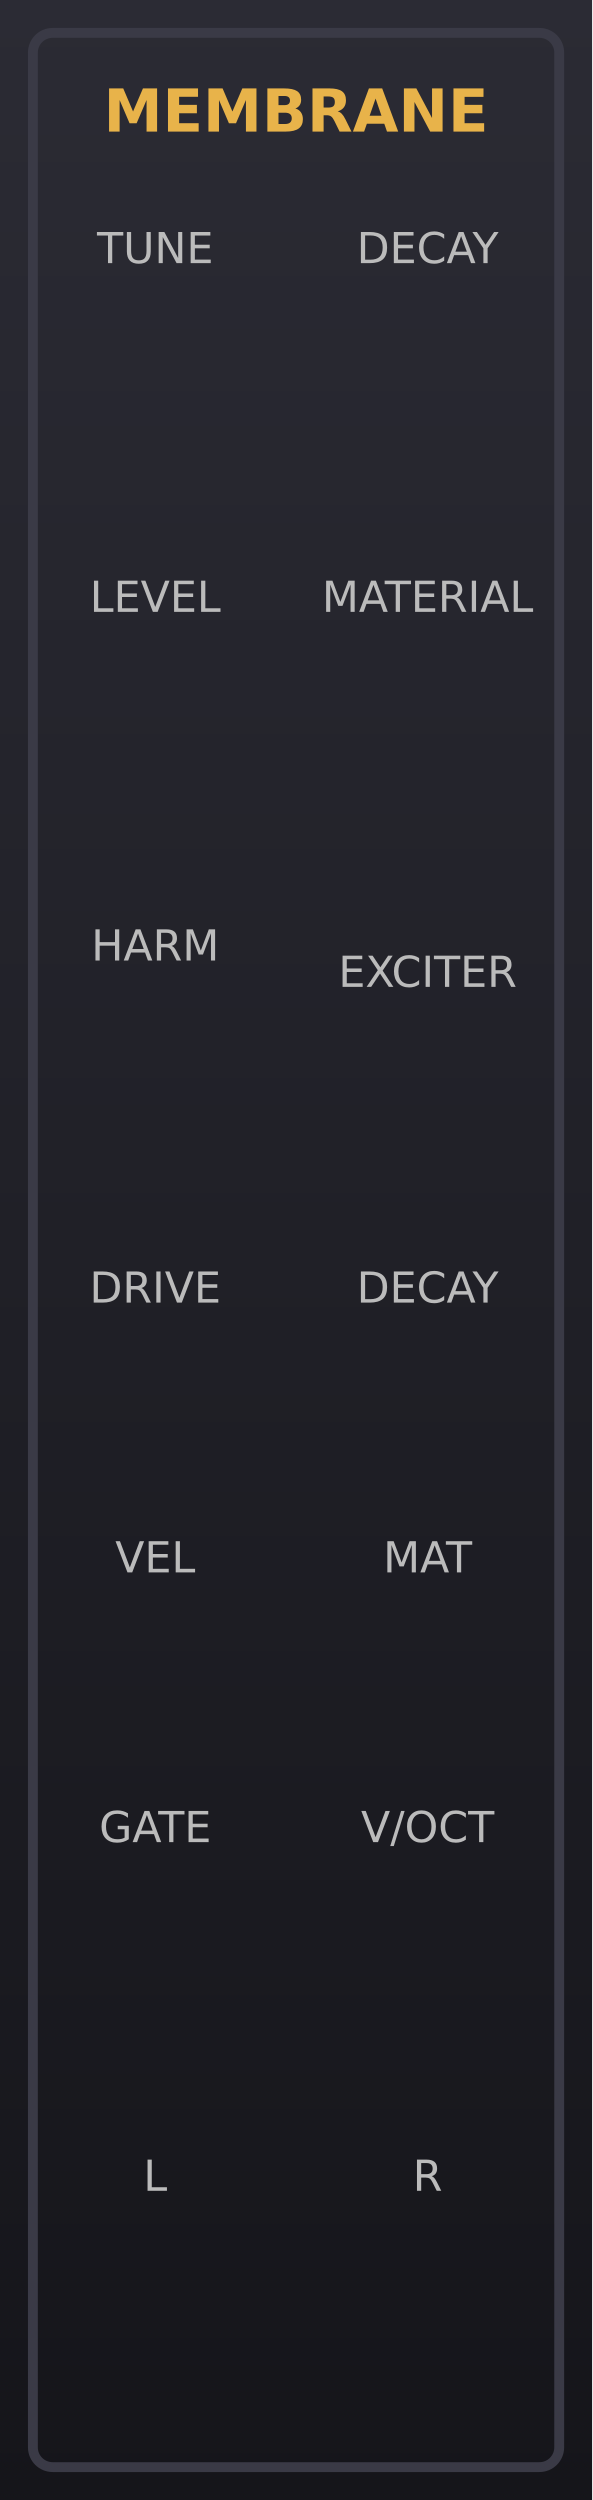
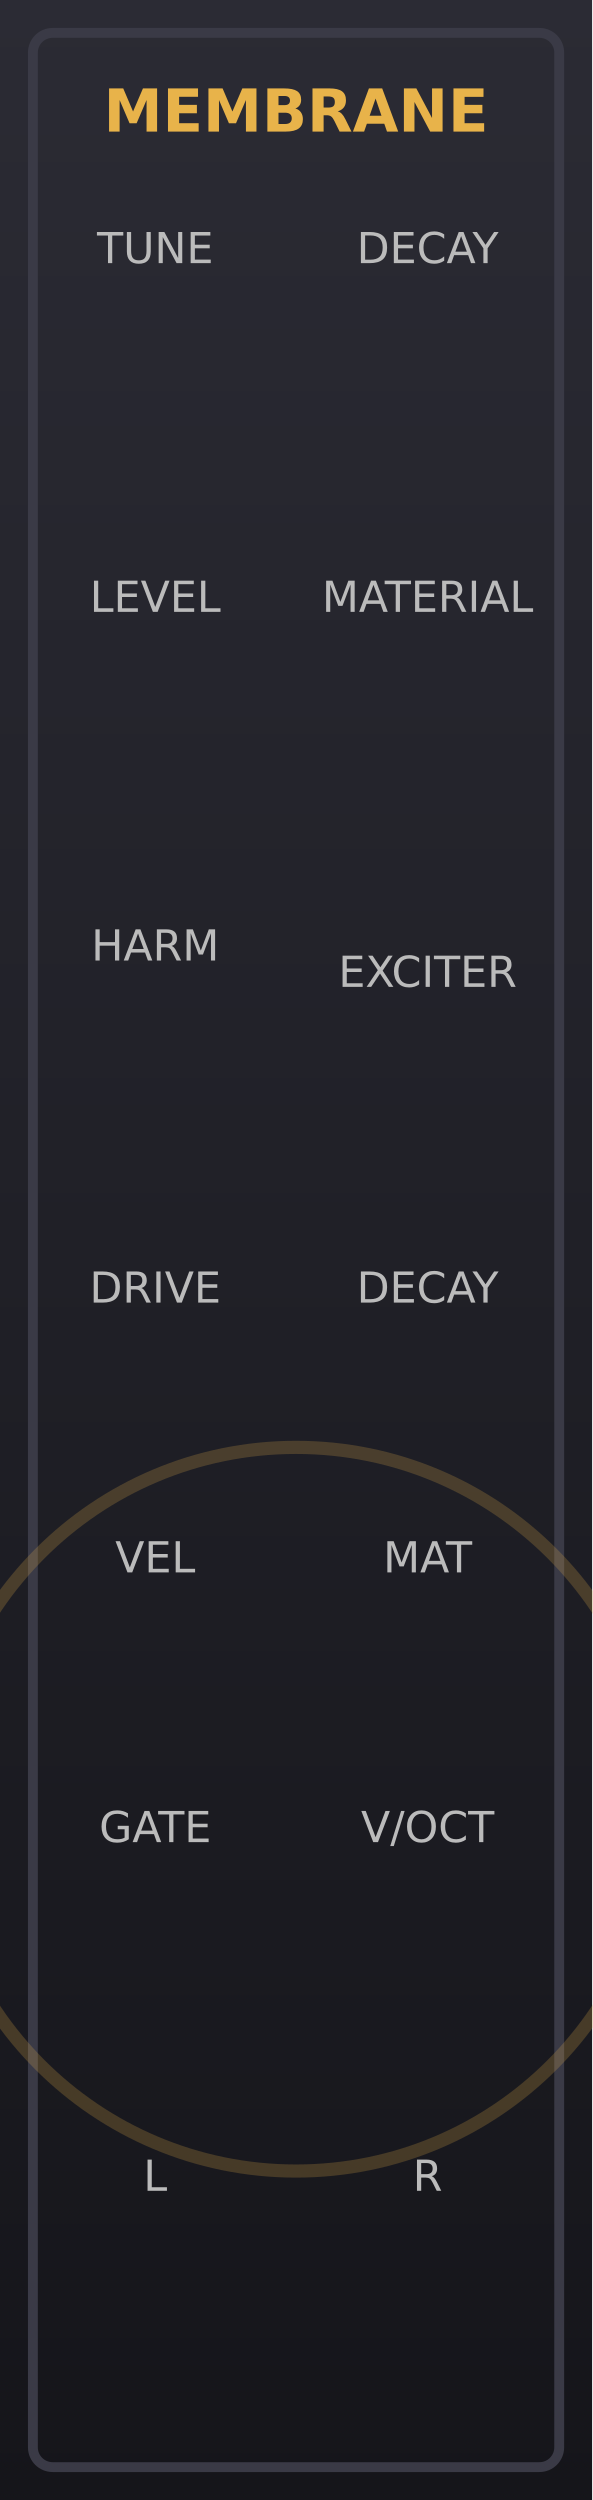
<svg xmlns="http://www.w3.org/2000/svg" width="90" height="380" viewBox="0 0 90 380" version="1.1" id="svg17">
  <defs id="defs2">
    <linearGradient id="bg" x1="0" y1="0" x2="0" y2="1">
      <stop offset="0" stop-color="#2b2b34" id="stop1" />
      <stop offset="1" stop-color="#15151a" id="stop2" />
    </linearGradient>
  </defs>
  <rect x="0" y="0" width="90" height="380" fill="url(#bg)" id="rect2" />
  <rect x="5" y="5" width="80" height="370" rx="3" fill="none" stroke="#3a3a46" stroke-width="1.5" id="rect3" />
+   <circle cx="45" cy="275" r="55" fill="none" stroke="#e8b34a" stroke-opacity="0.22" stroke-width="2" id="circle3" />
  <path d="m 16.578,13.439 h 2.153 l 1.494,3.511 1.503,-3.511 h 2.149 V 20 h -1.6 V 15.201 L 20.766,18.739 H 19.694 L 18.182,15.201 V 20 h -1.604 z m 8.956,0 h 4.566 v 1.279 h -2.874 v 1.222 h 2.703 v 1.279 h -2.703 v 1.503 h 2.971 V 20 h -4.663 z m 6.148,0 h 2.153 l 1.494,3.511 1.503,-3.511 h 2.149 V 20 H 37.382 V 15.201 L 35.87,18.739 H 34.798 L 33.286,15.201 V 20 h -1.604 z m 11.584,2.54 q 0.4,0 0.606,-0.176 0.207,-0.176 0.207,-0.519 0,-0.338 -0.207,-0.514 -0.207,-0.18 -0.606,-0.18 h -0.936 v 1.389 z m 0.057,2.87 q 0.51,0 0.765,-0.215 0.259,-0.215 0.259,-0.65 0,-0.426 -0.255,-0.637 -0.255,-0.215 -0.769,-0.215 h -0.993 v 1.718 z m 1.573,-2.36 q 0.545,0.158 0.844,0.584 0.299,0.426 0.299,1.046 0,0.949 -0.642,1.415 Q 44.756,20 43.447,20 h -2.808 v -6.561 h 2.54 q 1.367,0 1.978,0.413 0.615,0.413 0.615,1.323 0,0.479 -0.224,0.817 -0.224,0.334 -0.65,0.497 z M 49.902,16.348 q 0.532,0 0.76,-0.198 0.233,-0.198 0.233,-0.65 0,-0.448 -0.233,-0.642 -0.229,-0.193 -0.76,-0.193 h -0.712 v 1.683 z M 49.19,17.517 V 20 h -1.692 v -6.561 h 2.584 q 1.296,0 1.898,0.435 0.606,0.435 0.606,1.375 0,0.65 -0.316,1.068 -0.312,0.417 -0.945,0.615 0.347,0.079 0.62,0.36 0.277,0.277 0.558,0.844 L 53.422,20 h -1.802 l -0.8,-1.63 q -0.242,-0.492 -0.492,-0.672 -0.246,-0.18 -0.659,-0.18 z m 9.22,1.288 H 55.764 L 55.347,20 H 53.646 l 2.43,-6.561 h 2.017 L 60.524,20 h -1.701 z m -2.224,-1.217 h 1.797 l -0.896,-2.61 z m 5.208,-4.148 h 1.89 l 2.386,4.5 v -4.5 h 1.604 V 20 h -1.89 l -2.386,-4.5 V 20 h -1.604 z m 7.532,0 h 4.566 v 1.279 H 70.618 v 1.222 h 2.703 v 1.279 H 70.618 v 1.503 h 2.971 V 20 h -4.663 z" id="text3" style="font-weight:bold;font-size:9px;font-family:'DejaVu Sans';text-anchor:middle;fill:#e8b34a" aria-label="MEMBRANE" />
  <path d="m 14.732,35.261 h 4.009 v 0.54 H 17.059 V 40 h -0.644 v -4.199 h -1.682 z m 4.554,0 h 0.644 v 2.879 q 0,0.762 0.276,1.098 0.276,0.333 0.895,0.333 0.616,0 0.892,-0.333 0.276,-0.336 0.276,-1.098 v -2.879 h 0.644 v 2.958 q 0,0.927 -0.46,1.4 -0.457,0.473 -1.352,0.473 -0.898,0 -1.358,-0.473 -0.457,-0.473 -0.457,-1.4 z m 4.831,0 h 0.863 l 2.101,3.964 v -3.964 h 0.622 V 40 H 26.84 L 24.739,36.036 V 40 h -0.622 z m 4.862,0 h 2.996 v 0.54 h -2.355 v 1.403 h 2.257 v 0.54 h -2.257 v 1.717 h 2.412 V 40 h -3.053 z" id="text4" style="font-size:6.5px;font-family:'DejaVu Sans';text-anchor:middle;fill:#bbbbbb" aria-label="TUNE" />
  <path d="m 55.498,35.788 v 3.685 h 0.774 q 0.981,0 1.435,-0.444 0.457,-0.444 0.457,-1.403 0,-0.952 -0.457,-1.393 -0.454,-0.444 -1.435,-0.444 z m -0.641,-0.527 h 1.317 q 1.377,0 2.022,0.574 0.644,0.571 0.644,1.79 0,1.225 -0.647,1.8 Q 57.545,40 56.174,40 h -1.317 z m 5.005,0 h 2.996 v 0.54 h -2.355 v 1.403 h 2.257 v 0.54 h -2.257 v 1.717 h 2.412 V 40 h -3.053 z m 7.655,0.365 v 0.676 q -0.324,-0.302 -0.692,-0.451 -0.365,-0.149 -0.778,-0.149 -0.812,0 -1.244,0.498 -0.432,0.495 -0.432,1.435 0,0.936 0.432,1.435 0.432,0.495 1.244,0.495 0.413,0 0.778,-0.149 0.368,-0.149 0.692,-0.451 v 0.67 q -0.336,0.229 -0.714,0.343 -0.375,0.114 -0.793,0.114 -1.076,0 -1.695,-0.657 -0.619,-0.66 -0.619,-1.8 0,-1.143 0.619,-1.8 0.619,-0.66 1.695,-0.66 0.425,0 0.8,0.114 0.378,0.111 0.708,0.336 z m 2.574,0.267 -0.87,2.358 h 1.742 z m -0.362,-0.632 h 0.727 L 72.262,40 H 71.595 L 71.164,38.784 H 69.028 L 68.596,40 h -0.676 z m 2.069,0 h 0.689 l 1.314,1.949 1.304,-1.949 h 0.689 l -1.676,2.482 V 40 h -0.644 v -2.257 z" id="text5" style="font-size:6.5px;font-family:'DejaVu Sans';text-anchor:middle;fill:#bbbbbb" aria-label="DECAY" />
  <path d="m 14.286,88.261 h 0.641 v 4.199 h 2.307 V 93 h -2.948 z m 3.621,0 h 2.996 v 0.54 h -2.355 v 1.403 h 2.257 v 0.54 h -2.257 v 1.717 h 2.412 V 93 H 17.908 Z M 23.237,93 21.428,88.261 h 0.67 l 1.501,3.99 1.504,-3.99 h 0.667 L 23.963,93 Z m 3.225,-4.739 H 29.457 v 0.54 h -2.355 v 1.403 h 2.257 v 0.54 H 27.102 v 1.717 h 2.412 V 93 h -3.053 z m 4.107,0 h 0.641 v 4.199 h 2.307 V 93 H 30.568 Z" id="text6" style="font-size:6.5px;font-family:'DejaVu Sans';text-anchor:middle;fill:#bbbbbb" aria-label="LEVEL" />
  <path d="m 49.574,88.261 h 0.955 l 1.209,3.225 1.216,-3.225 h 0.955 V 93 h -0.625 v -4.161 l -1.222,3.25 h -0.644 l -1.222,-3.25 V 93 h -0.622 z m 7.192,0.632 -0.87,2.358 h 1.742 z m -0.362,-0.632 h 0.727 L 58.936,93 h -0.667 l -0.432,-1.216 H 55.702 L 55.271,93 h -0.676 z m 2.063,0 h 4.009 v 0.54 H 60.793 V 93 h -0.644 v -4.199 h -1.682 z m 4.627,0 h 2.996 v 0.54 h -2.355 v 1.403 h 2.257 v 0.54 h -2.257 v 1.717 h 2.412 V 93 h -3.053 z m 6.354,2.517 q 0.206,0.07 0.4,0.298 0.197,0.229 0.394,0.628 L 70.892,93 H 70.203 L 69.597,91.784 Q 69.362,91.308 69.14,91.153 68.921,90.997 68.54,90.997 H 67.842 V 93 H 67.201 v -4.739 h 1.447 q 0.812,0 1.212,0.34 0.4,0.34 0.4,1.025 0,0.448 -0.209,0.743 -0.206,0.295 -0.603,0.409 z m -1.606,-1.99 v 1.682 h 0.806 q 0.463,0 0.698,-0.213 0.238,-0.216 0.238,-0.632 0,-0.416 -0.238,-0.625 -0.235,-0.213 -0.698,-0.213 z m 3.875,-0.527 h 0.641 V 93 h -0.641 z m 3.501,0.632 -0.87,2.358 h 1.742 z M 74.856,88.261 H 75.583 L 77.389,93 h -0.667 l -0.432,-1.216 H 74.155 L 73.723,93 h -0.676 z m 3.225,0 h 0.641 v 4.199 h 2.307 V 93 h -2.948 z" id="text7" style="font-size:6.5px;font-family:'DejaVu Sans';text-anchor:middle;fill:#bbbbbb" aria-label="MATERIAL" />
  <path d="m 14.509,141.261 h 0.641 v 1.942 h 2.33 v -1.942 h 0.641 V 146 h -0.641 v -2.257 h -2.33 V 146 H 14.509 Z m 6.471,0.632 -0.87,2.358 h 1.742 z m -0.362,-0.632 h 0.727 L 23.151,146 H 22.484 l -0.432,-1.216 H 19.917 L 19.485,146 h -0.676 z m 5.472,2.517 q 0.206,0.07 0.4,0.298 0.197,0.229 0.394,0.628 L 27.534,146 h -0.689 l -0.606,-1.216 q -0.235,-0.476 -0.457,-0.632 -0.219,-0.156 -0.6,-0.156 H 24.484 V 146 h -0.641 v -4.739 h 1.447 q 0.812,0 1.212,0.34 0.4,0.34 0.4,1.025 0,0.448 -0.209,0.743 -0.206,0.295 -0.603,0.409 z m -1.606,-1.99 v 1.682 h 0.806 q 0.463,0 0.698,-0.213 0.238,-0.216 0.238,-0.632 0,-0.416 -0.238,-0.625 -0.235,-0.213 -0.698,-0.213 z m 3.875,-0.527 h 0.955 l 1.209,3.225 1.216,-3.225 h 0.955 V 146 h -0.625 v -4.161 l -1.222,3.25 H 30.203 l -1.222,-3.25 V 146 h -0.622 z" id="text8" style="font-size:6.5px;font-family:'DejaVu Sans';text-anchor:middle;fill:#bbbbbb" aria-label="HARM" />
  <path d="m 52.07,145.261 h 2.996 v 0.54 h -2.355 v 1.403 h 2.257 v 0.54 h -2.257 v 1.717 h 2.412 V 150 h -3.053 z m 3.878,0 h 0.689 l 1.177,1.761 1.184,-1.761 h 0.689 l -1.523,2.276 1.625,2.463 h -0.689 L 57.767,147.985 56.424,150 h -0.692 l 1.692,-2.53 z m 7.757,0.365 v 0.676 q -0.324,-0.302 -0.692,-0.451 -0.365,-0.149 -0.778,-0.149 -0.812,0 -1.244,0.498 -0.432,0.495 -0.432,1.435 0,0.936 0.432,1.435 0.432,0.495 1.244,0.495 0.413,0 0.778,-0.149 0.368,-0.149 0.692,-0.451 v 0.67 q -0.336,0.229 -0.714,0.343 -0.375,0.114 -0.793,0.114 -1.076,0 -1.695,-0.657 -0.619,-0.66 -0.619,-1.8 0,-1.143 0.619,-1.8 0.619,-0.66 1.695,-0.66 0.425,0 0.8,0.114 0.378,0.111 0.708,0.336 z m 0.99,-0.365 h 0.641 V 150 h -0.641 z m 1.26,0 h 4.009 v 0.54 H 68.282 V 150 h -0.644 v -4.199 h -1.682 z m 4.627,0 h 2.996 v 0.54 h -2.355 v 1.403 h 2.257 v 0.54 h -2.257 v 1.717 h 2.412 V 150 h -3.053 z m 6.354,2.517 q 0.206,0.07 0.4,0.298 0.197,0.229 0.394,0.628 L 78.381,150 h -0.689 l -0.606,-1.216 q -0.235,-0.476 -0.457,-0.632 -0.219,-0.156 -0.6,-0.156 H 75.331 V 150 h -0.641 v -4.739 h 1.447 q 0.812,0 1.212,0.34 0.4,0.34 0.4,1.025 0,0.448 -0.209,0.743 -0.206,0.295 -0.603,0.409 z m -1.606,-1.99 v 1.682 h 0.806 q 0.463,0 0.698,-0.213 0.238,-0.216 0.238,-0.632 0,-0.416 -0.238,-0.625 -0.235,-0.213 -0.698,-0.213 z" id="text9" style="font-size:6.5px;font-family:'DejaVu Sans';text-anchor:middle;fill:#bbbbbb" aria-label="EXCITER" />
  <path d="m 14.883,193.788 v 3.685 h 0.774 q 0.981,0 1.435,-0.444 0.457,-0.444 0.457,-1.403 0,-0.952 -0.457,-1.393 -0.454,-0.444 -1.435,-0.444 z m -0.641,-0.527 h 1.317 q 1.377,0 2.022,0.574 0.644,0.571 0.644,1.79 0,1.225 -0.647,1.8 Q 16.93,198 15.559,198 h -1.317 z m 7.252,2.517 q 0.206,0.07 0.4,0.298 0.197,0.229 0.394,0.628 L 22.938,198 h -0.689 l -0.606,-1.216 q -0.235,-0.476 -0.457,-0.632 -0.219,-0.156 -0.6,-0.156 H 19.888 V 198 h -0.641 v -4.739 h 1.447 q 0.812,0 1.212,0.34 0.4,0.34 0.4,1.025 0,0.448 -0.209,0.743 -0.206,0.295 -0.603,0.409 z m -1.606,-1.99 v 1.682 h 0.806 q 0.463,0 0.698,-0.213 0.238,-0.216 0.238,-0.632 0,-0.416 -0.238,-0.625 -0.235,-0.213 -0.698,-0.213 z m 3.875,-0.527 h 0.641 V 198 H 23.763 Z M 26.902,198 25.093,193.261 h 0.67 l 1.501,3.99 1.504,-3.99 h 0.667 L 27.629,198 Z m 3.225,-4.739 h 2.996 v 0.54 h -2.355 v 1.403 h 2.257 v 0.54 h -2.257 v 1.717 h 2.412 V 198 h -3.053 z" id="text10" style="font-size:6.5px;font-family:'DejaVu Sans';text-anchor:middle;fill:#bbbbbb" aria-label="DRIVE" />
  <path d="m 55.498,193.788 v 3.685 h 0.774 q 0.981,0 1.435,-0.444 0.457,-0.444 0.457,-1.403 0,-0.952 -0.457,-1.393 -0.454,-0.444 -1.435,-0.444 z m -0.641,-0.527 h 1.317 q 1.377,0 2.022,0.574 0.644,0.571 0.644,1.79 0,1.225 -0.647,1.8 Q 57.545,198 56.174,198 h -1.317 z m 5.005,0 h 2.996 v 0.54 h -2.355 v 1.403 h 2.257 v 0.54 h -2.257 v 1.717 h 2.412 V 198 h -3.053 z m 7.655,0.365 v 0.676 q -0.324,-0.302 -0.692,-0.451 -0.365,-0.149 -0.778,-0.149 -0.812,0 -1.244,0.498 -0.432,0.495 -0.432,1.435 0,0.936 0.432,1.435 0.432,0.495 1.244,0.495 0.413,0 0.778,-0.149 0.368,-0.149 0.692,-0.451 v 0.67 q -0.336,0.229 -0.714,0.343 -0.375,0.114 -0.793,0.114 -1.076,0 -1.695,-0.657 -0.619,-0.66 -0.619,-1.8 0,-1.143 0.619,-1.8 0.619,-0.66 1.695,-0.66 0.425,0 0.8,0.114 0.378,0.111 0.708,0.336 z m 2.574,0.267 -0.87,2.358 h 1.742 z m -0.362,-0.632 h 0.727 L 72.262,198 h -0.667 l -0.432,-1.216 H 69.028 L 68.596,198 h -0.676 z m 2.069,0 h 0.689 l 1.314,1.949 1.304,-1.949 h 0.689 l -1.676,2.482 V 198 h -0.644 v -2.257 z" id="text11" style="font-size:6.5px;font-family:'DejaVu Sans';text-anchor:middle;fill:#bbbbbb" aria-label="DECAY" />
  <path d="m 19.372,239 -1.809,-4.739 h 0.67 l 1.501,3.99 1.504,-3.99 h 0.667 L 20.099,239 Z m 3.225,-4.739 h 2.996 v 0.54 h -2.355 v 1.403 h 2.257 v 0.54 h -2.257 v 1.717 h 2.412 V 239 h -3.053 z m 4.107,0 h 0.641 v 4.199 h 2.307 V 239 h -2.948 z" id="text12" style="font-size:6.5px;font-family:'DejaVu Sans';text-anchor:middle;fill:#bbbbbb" aria-label="VEL" />
  <path d="m 58.878,234.261 h 0.955 l 1.209,3.225 1.216,-3.225 h 0.955 V 239 h -0.625 v -4.161 l -1.222,3.25 H 60.722 l -1.222,-3.25 V 239 h -0.622 z m 7.192,0.632 -0.87,2.358 h 1.742 z m -0.362,-0.632 H 66.435 L 68.24,239 h -0.667 l -0.432,-1.216 H 65.006 L 64.575,239 h -0.676 z m 2.063,0 h 4.009 v 0.54 H 70.097 V 239 h -0.644 v -4.199 h -1.682 z" id="text13" style="font-size:6.5px;font-family:'DejaVu Sans';text-anchor:middle;fill:#bbbbbb" aria-label="MAT" />
  <path d="m 18.941,279.324 v -1.273 h -1.047 v -0.527 h 1.682 v 2.034 q -0.371,0.263 -0.819,0.4 -0.448,0.133 -0.955,0.133 -1.111,0 -1.739,-0.647 -0.625,-0.651 -0.625,-1.809 0,-1.162 0.625,-1.809 0.628,-0.651 1.739,-0.651 0.463,0 0.879,0.114 0.419,0.114 0.771,0.336 v 0.682 q -0.355,-0.302 -0.755,-0.454 -0.4,-0.152 -0.841,-0.152 -0.87,0 -1.308,0.486 -0.435,0.486 -0.435,1.447 0,0.958 0.435,1.444 0.438,0.486 1.308,0.486 0.34,0 0.606,-0.057 0.267,-0.06 0.479,-0.184 z m 3.39,-3.431 -0.87,2.358 h 1.742 z m -0.362,-0.632 h 0.727 L 24.501,280 h -0.667 l -0.432,-1.216 H 21.267 L 20.836,280 h -0.676 z m 2.063,0 h 4.009 v 0.54 H 26.358 V 280 H 25.714 v -4.199 h -1.682 z m 4.627,0 h 2.996 v 0.54 h -2.355 v 1.403 h 2.257 v 0.54 h -2.257 v 1.717 h 2.412 V 280 h -3.053 z" id="text14" style="font-size:6.5px;font-family:'DejaVu Sans';text-anchor:middle;fill:#bbbbbb" aria-label="GATE" />
  <path d="m 56.729,280 -1.809,-4.739 H 55.59 l 1.501,3.99 1.504,-3.99 h 0.667 L 57.456,280 Z m 4.237,-4.739 h 0.54 l -1.65,5.342 h -0.54 z m 3.101,0.435 q -0.698,0 -1.111,0.521 -0.409,0.52 -0.409,1.419 0,0.895 0.409,1.416 0.413,0.52 1.111,0.52 0.698,0 1.104,-0.52 0.409,-0.521 0.409,-1.416 0,-0.898 -0.409,-1.419 -0.406,-0.521 -1.104,-0.521 z m 0,-0.521 q 0.997,0 1.593,0.67 0.597,0.666 0.597,1.79 0,1.12 -0.597,1.79 -0.597,0.666 -1.593,0.666 -1,0 -1.6,-0.666 -0.597,-0.667 -0.597,-1.79 0,-1.124 0.597,-1.79 0.6,-0.67 1.6,-0.67 z m 6.741,0.451 v 0.676 q -0.324,-0.302 -0.692,-0.451 -0.365,-0.149 -0.778,-0.149 -0.812,0 -1.244,0.498 -0.432,0.495 -0.432,1.435 0,0.936 0.432,1.435 0.432,0.495 1.244,0.495 0.413,0 0.778,-0.149 0.368,-0.149 0.692,-0.451 v 0.67 q -0.336,0.229 -0.714,0.343 -0.375,0.114 -0.793,0.114 -1.076,0 -1.695,-0.657 -0.619,-0.66 -0.619,-1.8 0,-1.143 0.619,-1.8 0.619,-0.66 1.695,-0.66 0.425,0 0.8,0.114 0.378,0.111 0.708,0.336 z m 0.333,-0.365 h 4.009 v 0.54 H 73.468 V 280 h -0.644 v -4.199 h -1.682 z" id="text15" style="font-size:6.5px;font-family:'DejaVu Sans';text-anchor:middle;fill:#bbbbbb" aria-label="V/OCT" />
  <path d="m 22.427,328.261 h 0.641 v 4.199 h 2.307 V 333 h -2.948 z" id="text16" style="font-size:6.5px;font-family:'DejaVu Sans';text-anchor:middle;fill:#bbbbbb" aria-label="L" />
  <path d="m 65.627,330.778 q 0.206,0.07 0.4,0.298 0.197,0.229 0.394,0.628 L 67.071,333 h -0.689 l -0.606,-1.216 q -0.235,-0.476 -0.457,-0.632 -0.219,-0.156 -0.6,-0.156 H 64.021 V 333 h -0.641 v -4.739 h 1.447 q 0.812,0 1.212,0.34 0.4,0.34 0.4,1.025 0,0.448 -0.209,0.743 -0.206,0.295 -0.603,0.409 z m -1.606,-1.99 v 1.682 h 0.806 q 0.463,0 0.698,-0.213 0.238,-0.216 0.238,-0.632 0,-0.416 -0.238,-0.625 -0.235,-0.213 -0.698,-0.213 z" id="text17" style="font-size:6.5px;font-family:'DejaVu Sans';text-anchor:middle;fill:#bbbbbb" aria-label="R" />
</svg>
